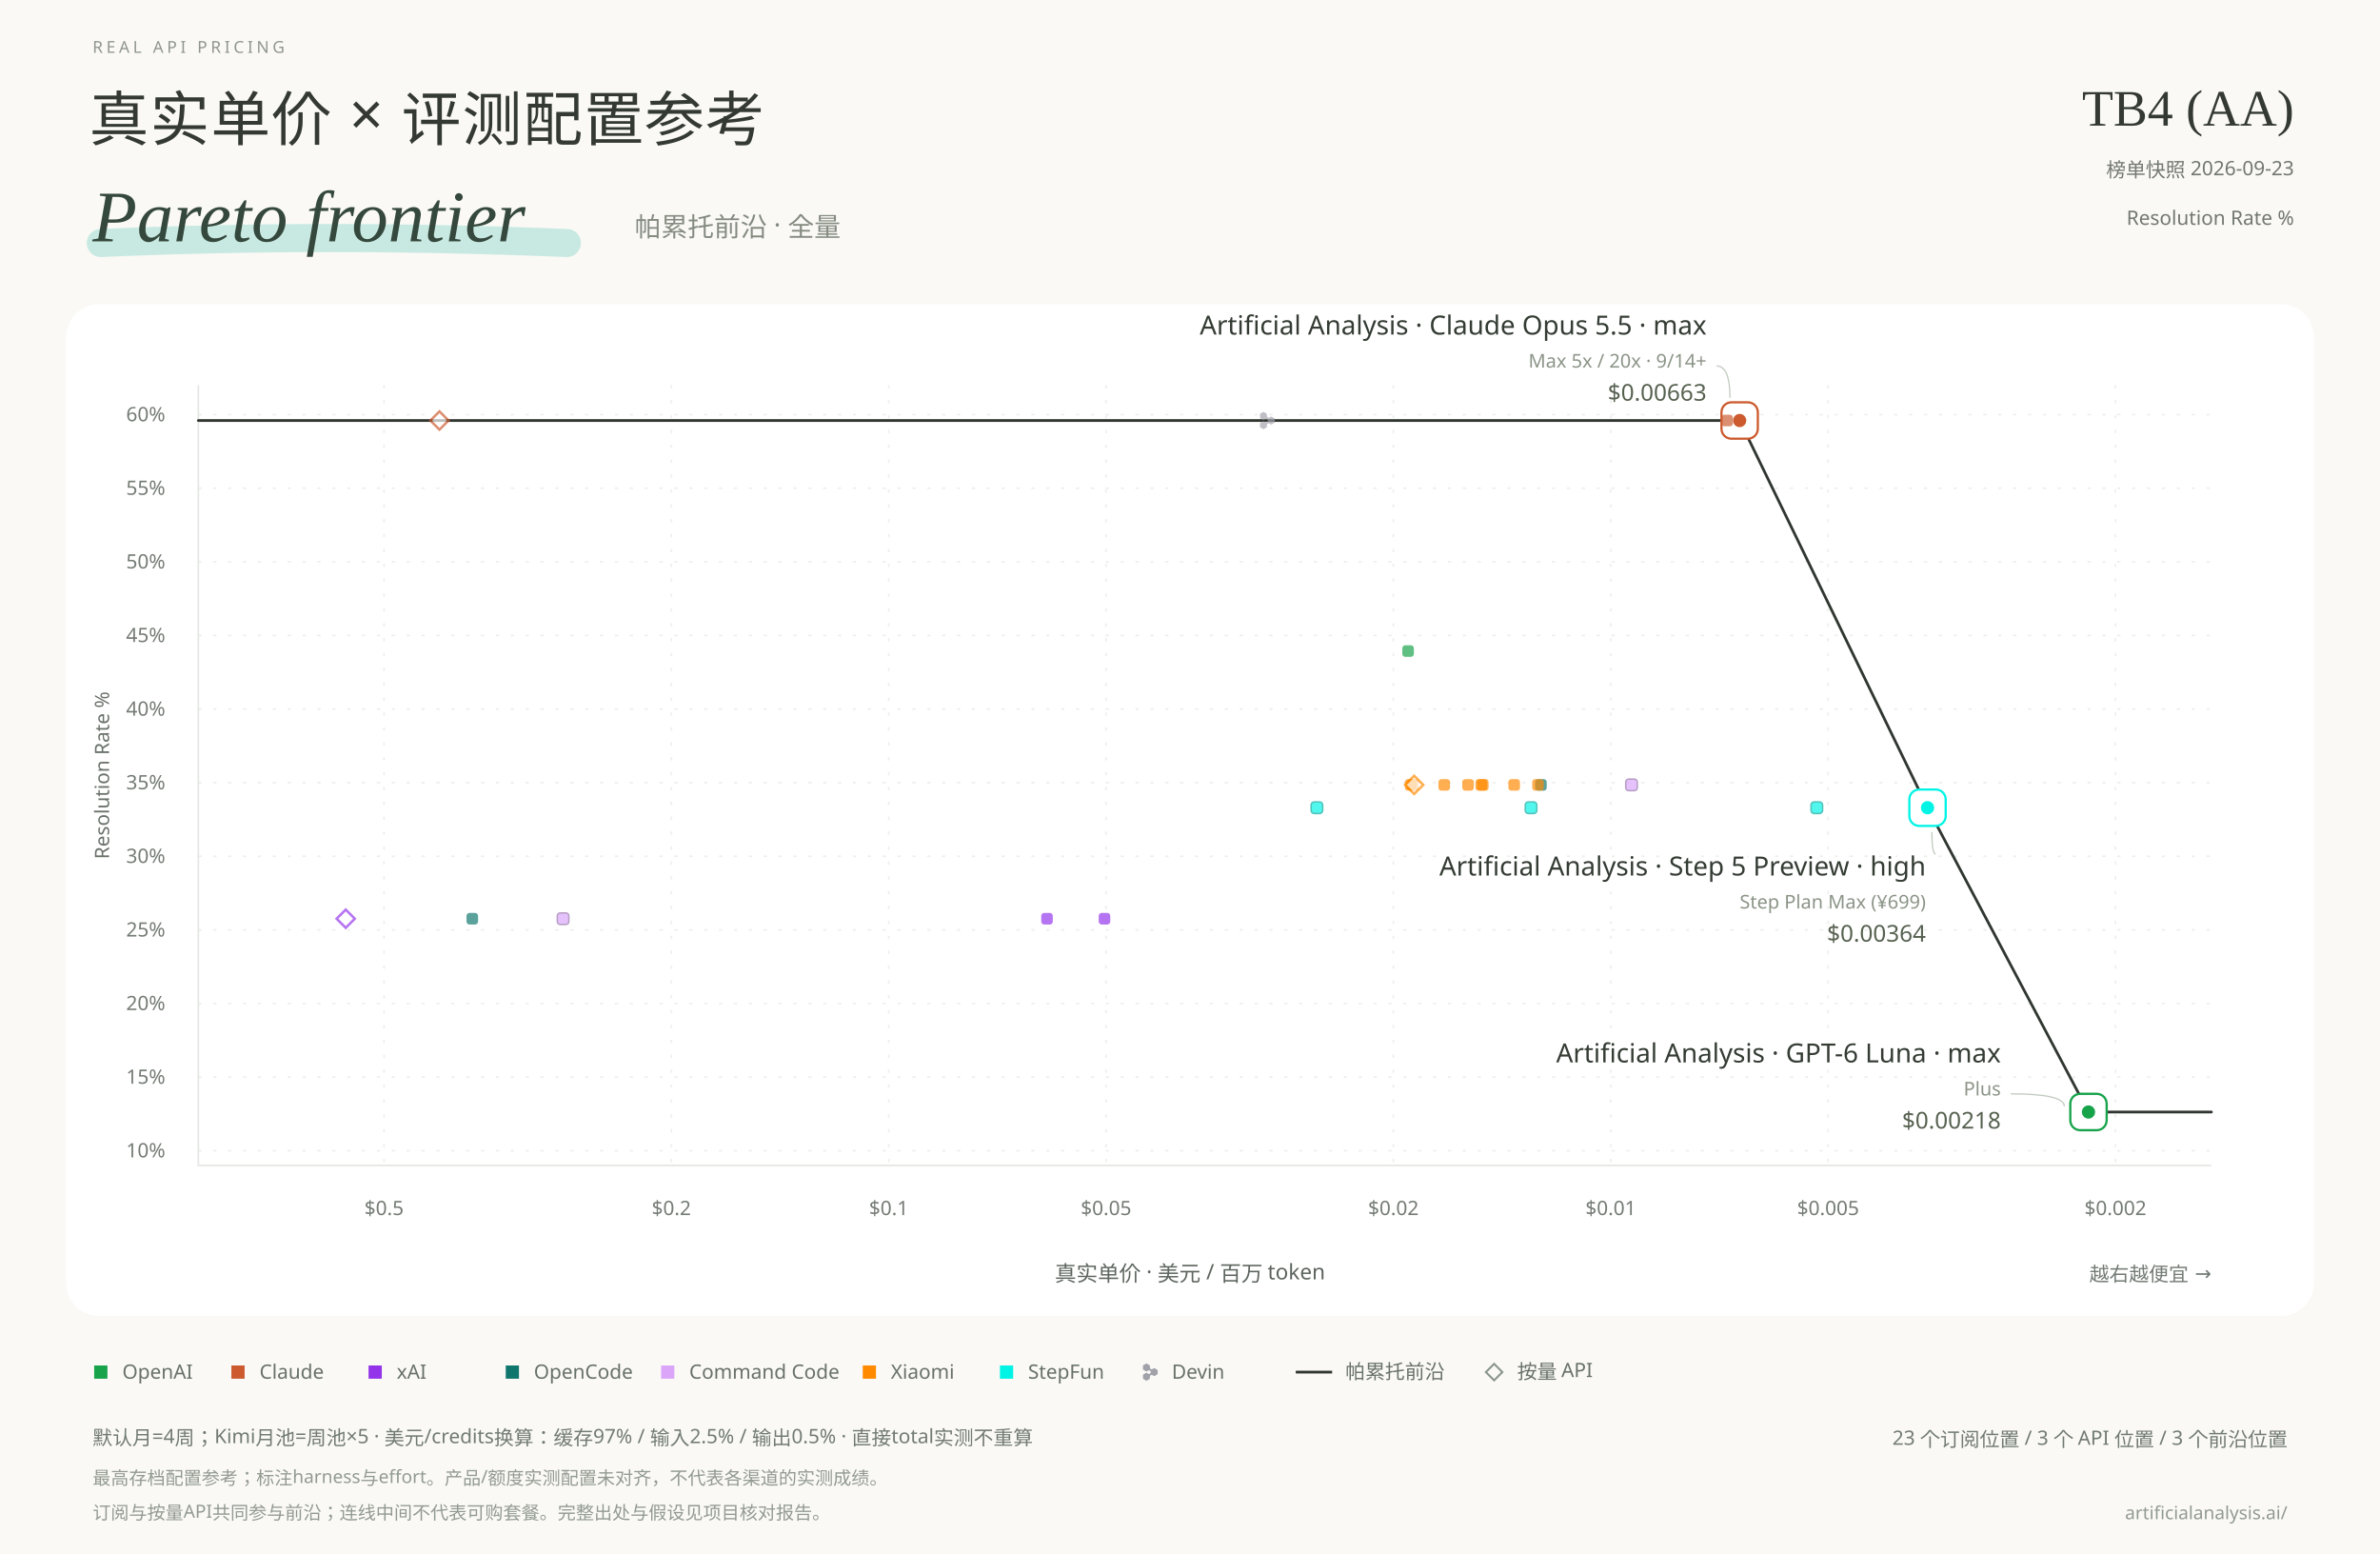
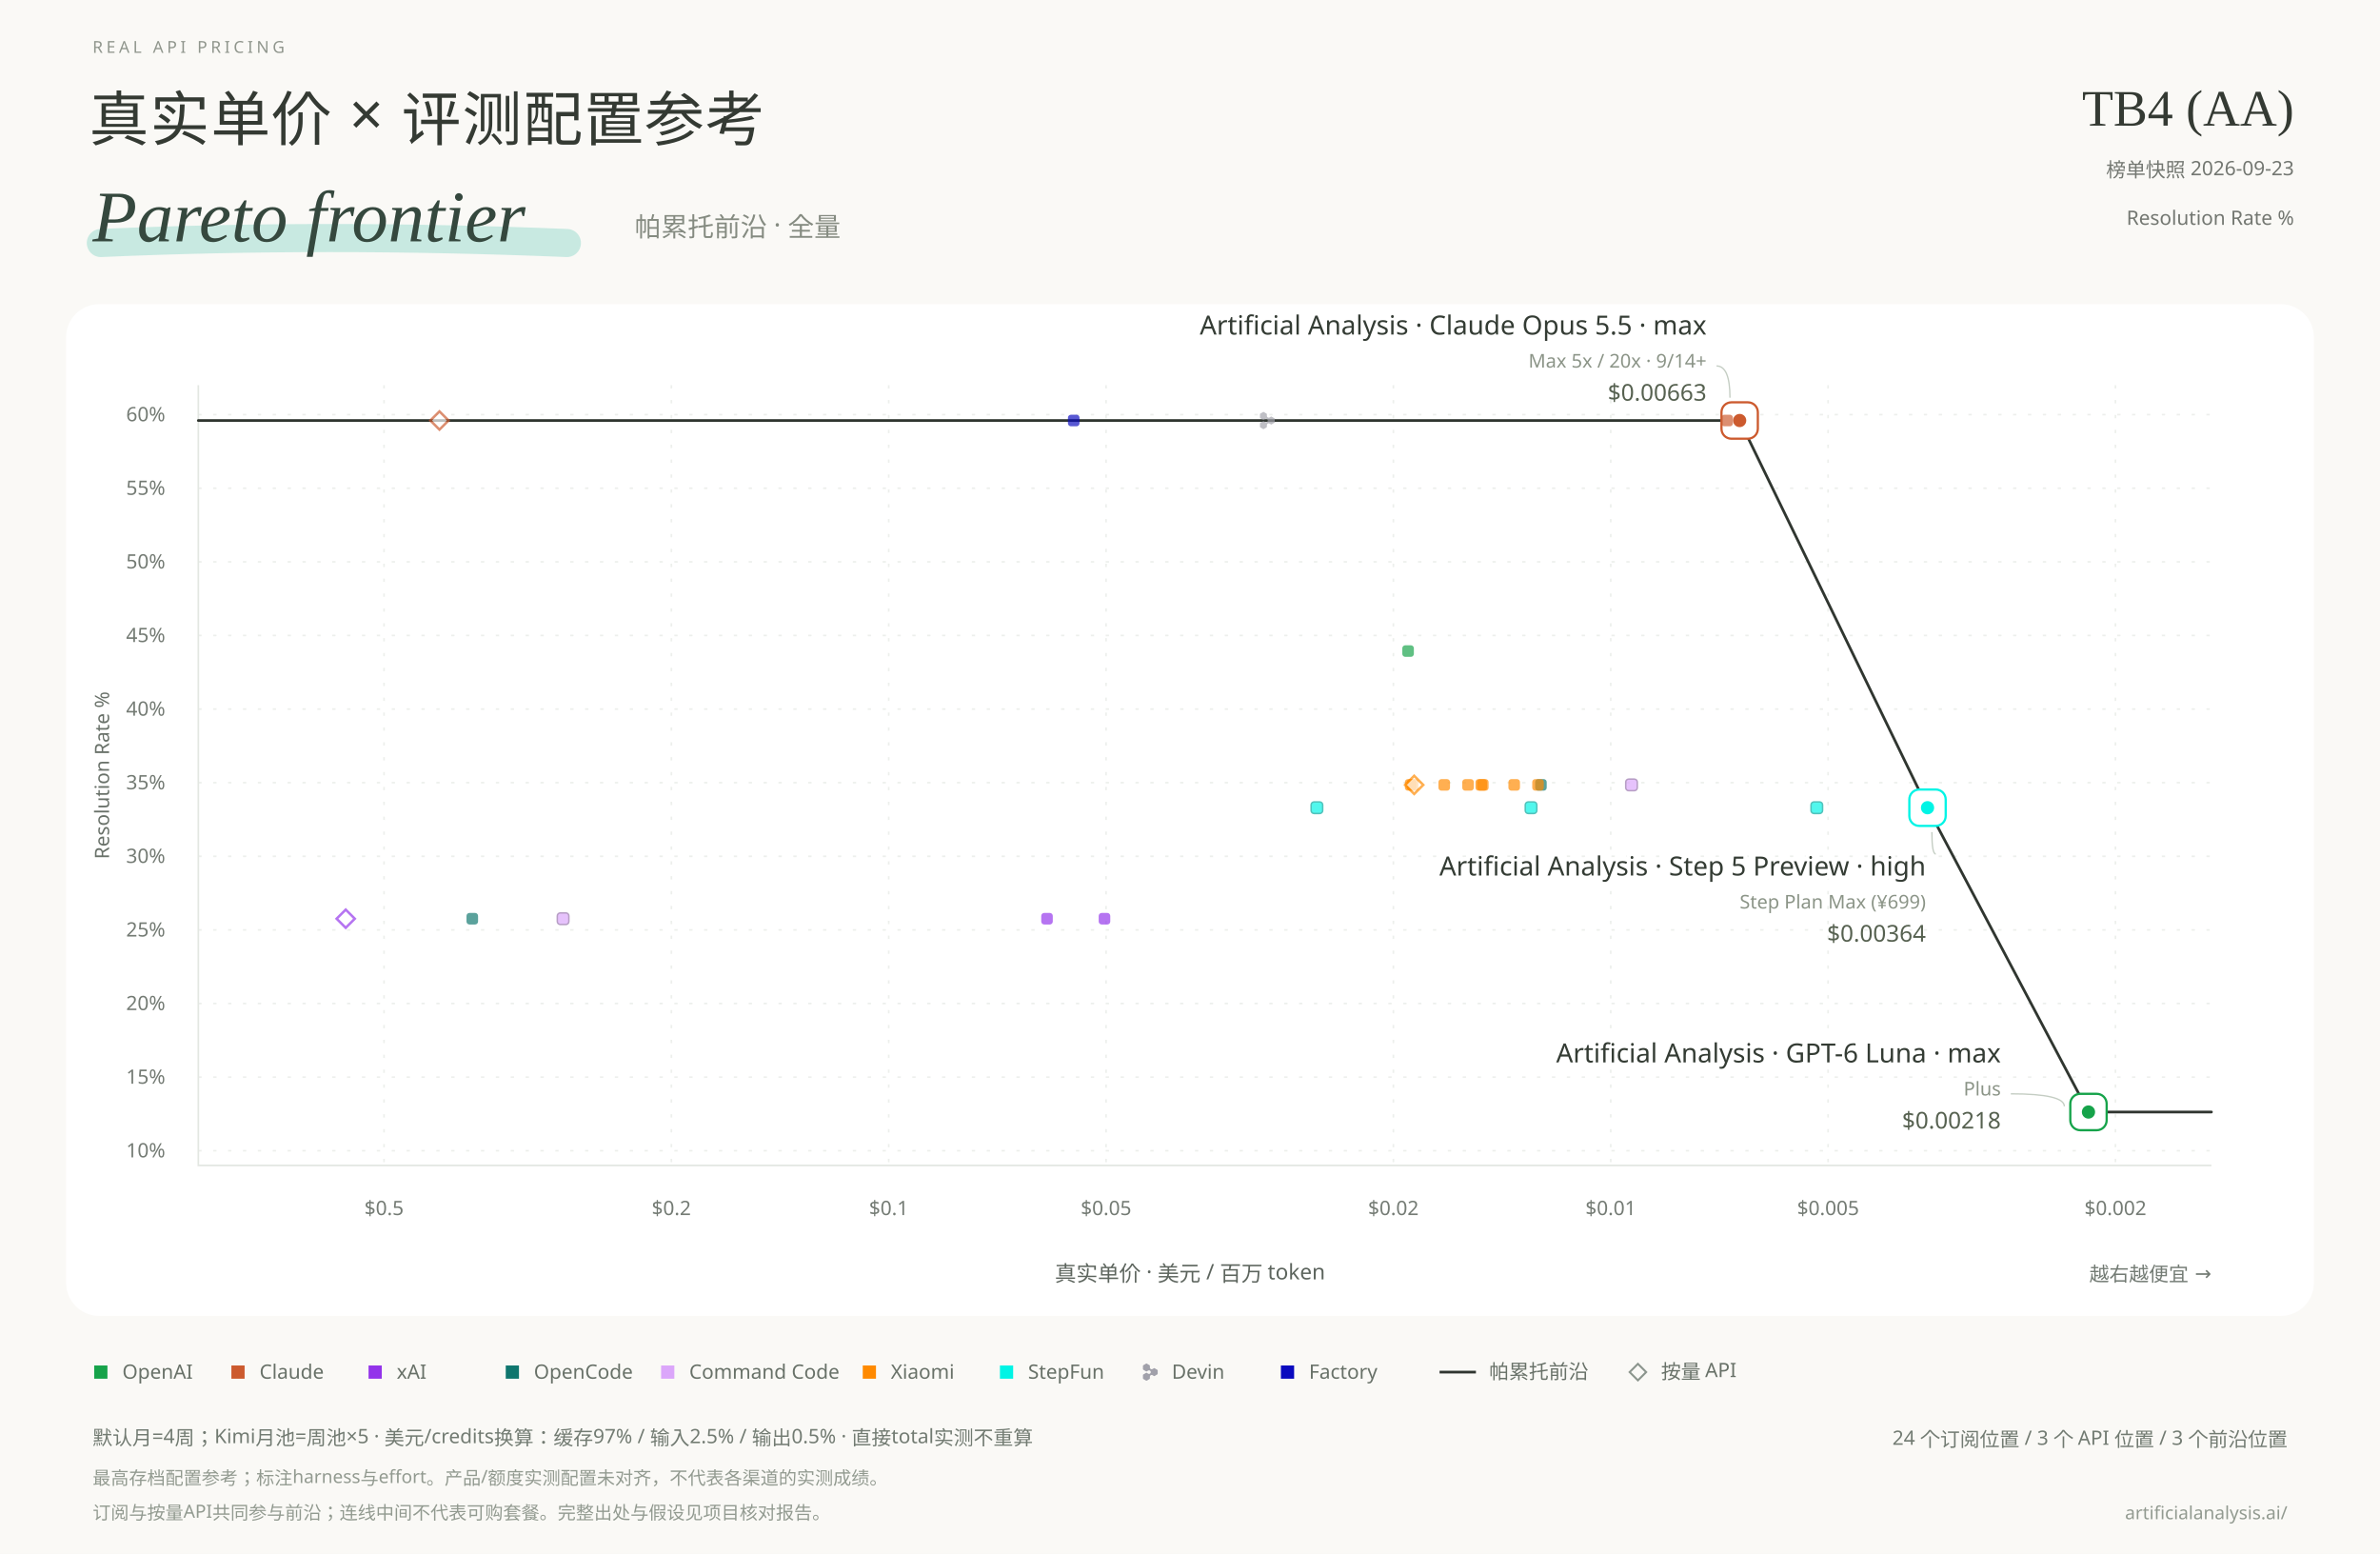
<svg xmlns="http://www.w3.org/2000/svg" width="1440" height="940" viewBox="0 0 1440 940" role="img" aria-labelledby="title desc">
  <style>text{font-family:"Microsoft YaHei","Segoe UI",sans-serif} .serif{font-family:"Times New Roman",serif} .number{font-family:"Segoe UI",sans-serif;font-variant-numeric:tabular-nums} .label-name{paint-order:stroke;stroke:#fff;stroke-width:5px;stroke-linejoin:round} .point:hover{opacity:1}</style>
  <rect width="1440" height="940" fill="#FAF9F6" />
  <text x="56.000" y="32.000" font-size="10" fill="#90968D" text-anchor="start" font-weight="400" letter-spacing="2.1">REAL API PRICING</text>
  <text x="54.000" y="85.000" font-size="36" fill="#343A33" text-anchor="start" font-weight="300" letter-spacing=".8">真实单价 × 评测配置参考</text>
  <path d="M61 147 Q197 141 343 147" stroke="#9FDDD0" stroke-width="17" stroke-linecap="round" opacity=".55" fill="none" />
  <text x="56.000" y="146.000" font-size="44" fill="#35483E" text-anchor="start" font-weight="400" class="serif" font-style="italic">Pareto frontier</text>
  <text x="384.000" y="143.000" font-size="16" fill="#858B81" text-anchor="start" font-weight="300">帕累托前沿 · 全量</text>
  <text x="1388.000" y="76.000" font-size="31" fill="#343A33" text-anchor="end" font-weight="400" class="serif">TB4 (AA)</text>
  <text x="1388.000" y="107.000" font-size="12" fill="#737771" text-anchor="end" font-weight="400">榜单快照  2026-09-23</text>
  <text x="1388.000" y="136.000" font-size="12" fill="#737771" text-anchor="end" font-weight="400">Resolution Rate %</text>
  <rect x="40" y="184" width="1360" height="612" rx="20" fill="#FFFFFF" />
  <path d="M1279.914 233V705" stroke="#E8EBE7" stroke-dasharray="2 7" opacity=".8" />
  <text x="1279.914" y="735.000" font-size="12" fill="#747B74" text-anchor="middle" font-weight="400" class="number">$0.002</text>
  <path d="M1106.072 233V705" stroke="#E8EBE7" stroke-dasharray="2 7" opacity=".8" />
  <text x="1106.072" y="735.000" font-size="12" fill="#747B74" text-anchor="middle" font-weight="400" class="number">$0.005</text>
  <path d="M974.565 233V705" stroke="#E8EBE7" stroke-dasharray="2 7" opacity=".8" />
  <text x="974.565" y="735.000" font-size="12" fill="#747B74" text-anchor="middle" font-weight="400" class="number">$0.01</text>
  <path d="M843.058 233V705" stroke="#E8EBE7" stroke-dasharray="2 7" opacity=".8" />
  <text x="843.058" y="735.000" font-size="12" fill="#747B74" text-anchor="middle" font-weight="400" class="number">$0.02</text>
  <path d="M669.215 233V705" stroke="#E8EBE7" stroke-dasharray="2 7" opacity=".8" />
  <text x="669.215" y="735.000" font-size="12" fill="#747B74" text-anchor="middle" font-weight="400" class="number">$0.05</text>
  <path d="M537.708 233V705" stroke="#E8EBE7" stroke-dasharray="2 7" opacity=".8" />
  <text x="537.708" y="735.000" font-size="12" fill="#747B74" text-anchor="middle" font-weight="400" class="number">$0.1</text>
  <path d="M406.201 233V705" stroke="#E8EBE7" stroke-dasharray="2 7" opacity=".8" />
  <text x="406.201" y="735.000" font-size="12" fill="#747B74" text-anchor="middle" font-weight="400" class="number">$0.2</text>
  <path d="M232.359 233V705" stroke="#E8EBE7" stroke-dasharray="2 7" opacity=".8" />
  <text x="232.359" y="735.000" font-size="12" fill="#747B74" text-anchor="middle" font-weight="400" class="number">$0.5</text>
  <path d="M120 696.094H1338" stroke="#E8EBE7" stroke-dasharray="2 7" opacity=".8" />
  <text x="100.000" y="700.094" font-size="12" fill="#747B74" text-anchor="end" font-weight="400" class="number">10%</text>
  <path d="M120 651.566H1338" stroke="#E8EBE7" stroke-dasharray="2 7" opacity=".8" />
  <text x="100.000" y="655.566" font-size="12" fill="#747B74" text-anchor="end" font-weight="400" class="number">15%</text>
  <path d="M120 607.038H1338" stroke="#E8EBE7" stroke-dasharray="2 7" opacity=".8" />
  <text x="100.000" y="611.038" font-size="12" fill="#747B74" text-anchor="end" font-weight="400" class="number">20%</text>
  <path d="M120 562.509H1338" stroke="#E8EBE7" stroke-dasharray="2 7" opacity=".8" />
  <text x="100.000" y="566.509" font-size="12" fill="#747B74" text-anchor="end" font-weight="400" class="number">25%</text>
  <path d="M120 517.981H1338" stroke="#E8EBE7" stroke-dasharray="2 7" opacity=".8" />
  <text x="100.000" y="521.981" font-size="12" fill="#747B74" text-anchor="end" font-weight="400" class="number">30%</text>
  <path d="M120 473.453H1338" stroke="#E8EBE7" stroke-dasharray="2 7" opacity=".8" />
  <text x="100.000" y="477.453" font-size="12" fill="#747B74" text-anchor="end" font-weight="400" class="number">35%</text>
  <path d="M120 428.925H1338" stroke="#E8EBE7" stroke-dasharray="2 7" opacity=".8" />
  <text x="100.000" y="432.925" font-size="12" fill="#747B74" text-anchor="end" font-weight="400" class="number">40%</text>
  <path d="M120 384.396H1338" stroke="#E8EBE7" stroke-dasharray="2 7" opacity=".8" />
  <text x="100.000" y="388.396" font-size="12" fill="#747B74" text-anchor="end" font-weight="400" class="number">45%</text>
  <path d="M120 339.868H1338" stroke="#E8EBE7" stroke-dasharray="2 7" opacity=".8" />
  <text x="100.000" y="343.868" font-size="12" fill="#747B74" text-anchor="end" font-weight="400" class="number">50%</text>
  <path d="M120 295.340H1338" stroke="#E8EBE7" stroke-dasharray="2 7" opacity=".8" />
  <text x="100.000" y="299.340" font-size="12" fill="#747B74" text-anchor="end" font-weight="400" class="number">55%</text>
  <path d="M120 250.811H1338" stroke="#E8EBE7" stroke-dasharray="2 7" opacity=".8" />
  <text x="100.000" y="254.811" font-size="12" fill="#747B74" text-anchor="end" font-weight="400" class="number">60%</text>
  <path d="M120 233V705H1338" fill="none" stroke="#E3E7E2" />
  <text x="66.000" y="469.000" font-size="12" fill="#697169" text-anchor="middle" font-weight="400" transform="rotate(-90 66 469.0)">Resolution Rate %</text>
  <text x="720.000" y="775.000" font-size="13" fill="#5D655E" text-anchor="middle" font-weight="400">真实单价 · 美元 / 百万 token</text>
  <text x="1338.000" y="775.000" font-size="12" fill="#737B74" text-anchor="end" font-weight="400">越右越便宜 →</text>
  <path id="frontier" d="M120.000,254.374 L1052.564,254.374 L1166.232,488.592 L1263.620,672.672 L1338.000,672.672" fill="none" stroke="#303630" stroke-width="1.65" stroke-linecap="round" stroke-linejoin="round" />
  <g class="point" data-billing="subscription" data-frontier="false" data-price="0.019083969" data-score="43.94" data-x="851.953" data-y="393.836" transform="translate(851.953 393.836)">
    <rect x="-3.5" y="-3.5" width="7" height="7" rx="1.8" fill="#16A34A" opacity=".68" />
  </g>
  <g class="point" data-billing="subscription" data-frontier="true" data-price="0.0021793614" data-score="12.63" data-x="1263.620" data-y="672.672" transform="translate(1263.620 672.672)">
    <rect x="-11" y="-11" width="22" height="22" rx="6" fill="#FFF" stroke="#16A34A" stroke-width="1.35" />
    <circle r="4" fill="#16A34A" />
  </g>
  <g class="point" data-billing="subscription" data-frontier="false" data-price="0.029895366" data-score="59.6" data-x="766.794" data-y="254.374" transform="translate(766.794 254.374)">
    <path transform="translate(-4.46 -5.23) scale(0.091)" d="M0 38.652V14.835C7.06768e-06 13.788 0.546 12.821 1.431 12.298L21.581 0.393C22.467 -0.131 23.558 -0.131 24.444 0.393L44.594 12.298C45.48 12.821 46.025 13.788 46.025 14.835V26.998C46.114 31.04 48.201 34.938 51.872 37.108C55.544 39.277 59.886 39.178 63.351 37.235L73.644 31.153C74.53 30.63 75.621 30.63 76.507 31.153L96.657 43.058C97.543 43.582 98.088 44.549 98.088 45.596V69.406C98.088 70.453 97.543 71.42 96.657 71.943L76.507 83.849C75.621 84.372 74.53 84.372 73.644 83.849L63.434 77.816C59.956 75.828 55.574 75.71 51.873 77.896C48.202 80.065 46.115 83.963 46.026 88.005V100.165C46.026 101.212 45.48 102.179 44.595 102.702L24.445 114.607C23.559 115.131 22.468 115.131 21.582 114.607L1.432 102.702C0.547 102.179 0.001 101.212 0.001 100.165V76.355C0.001 75.308 0.547 74.341 1.432 73.817L21.582 61.912C22.468 61.389 23.559 61.389 24.445 61.912L34.762 68.008C38.222 69.937 42.553 70.031 46.215 67.867C49.916 65.68 52.006 61.737 52.063 57.66C51.975 53.619 49.887 49.303 46.216 47.133C42.545 44.964 38.202 45.063 34.737 47.006L24.397 53.15C23.507 53.679 22.409 53.678 21.52 53.149L1.423 41.184C0.542 40.66 -7.06754e-06 39.695 0 38.652Z" fill="#A1A1AA" opacity="0.68" />
+   </g>
+   <g class="point" data-billing="subscription" data-frontier="false" data-price="0.055432373" data-score="59.6" data-x="649.647" data-y="254.374" transform="translate(649.647 254.374)">
+     <rect x="-3.5" y="-3.5" width="7" height="7" rx="1.8" fill="#0A0ABF" opacity=".68" />
  </g>
  <g class="point" data-billing="subscription" data-frontier="true" data-price="0.0066291018" data-score="59.6" data-x="1052.564" data-y="254.374" transform="translate(1052.564 254.374)">
    <rect x="-11" y="-11" width="22" height="22" rx="6" fill="#FFF" stroke="#CC5A2E" stroke-width="1.35" />
    <circle r="4" fill="#CC5A2E" />
  </g>
  <g class="point" data-billing="subscription" data-frontier="false" data-price="0.0068989307" data-score="59.6" data-x="1044.994" data-y="254.374" transform="translate(1044.994 254.374)">
    <rect x="-3.5" y="-3.5" width="7" height="7" rx="1.8" fill="#CC5A2E" opacity=".68" />
  </g>
  <g class="point" data-billing="subscription" data-frontier="false" data-price="0.060362173" data-score="25.76" data-x="633.483" data-y="555.741" transform="translate(633.483 555.741)">
    <rect x="-3.5" y="-3.5" width="7" height="7" rx="1.8" fill="#9333EA" opacity=".68" />
  </g>
  <g class="point" data-billing="subscription" data-frontier="false" data-price="0.050251256" data-score="25.76" data-x="668.264" data-y="555.741" transform="translate(668.264 555.741)">
    <rect x="-3.5" y="-3.5" width="7" height="7" rx="1.8" fill="#9333EA" opacity=".68" />
  </g>
  <g class="point" data-billing="subscription" data-frontier="false" data-price="0.37735849" data-score="25.76" data-x="285.750" data-y="555.741" transform="translate(285.750 555.741)">
    <rect x="-3.5" y="-3.5" width="7" height="7" rx="1.8" fill="#0F766E" opacity=".68" />
  </g>
  <g class="point" data-billing="subscription" data-frontier="false" data-price="0.012493753" data-score="34.85" data-x="932.324" data-y="474.789" transform="translate(932.324 474.789)">
    <rect x="-3.5" y="-3.5" width="7" height="7" rx="1.8" fill="#0F766E" opacity=".68" />
  </g>
  <g class="point" data-billing="subscription" data-frontier="false" data-price="0.28248588" data-score="25.76" data-x="340.688" data-y="555.741" transform="translate(340.688 555.741)">
    <rect x="-3.5" y="-3.5" width="7" height="7" rx="1.8" fill="#DBA6FA" opacity=".68" stroke="#9571AA" stroke-width=".9" />
  </g>
  <g class="point" data-billing="subscription" data-frontier="false" data-price="0.0093589144" data-score="34.85" data-x="987.135" data-y="474.789" transform="translate(987.135 474.789)">
    <rect x="-3.5" y="-3.5" width="7" height="7" rx="1.8" fill="#DBA6FA" opacity=".68" stroke="#9571AA" stroke-width=".9" />
  </g>
  <g class="point" data-billing="subscription" data-frontier="false" data-price="0.025524451" data-score="33.3" data-x="796.783" data-y="488.592" transform="translate(796.783 488.592)">
    <rect x="-3.5" y="-3.5" width="7" height="7" rx="1.8" fill="#00F4E5" opacity=".68" stroke="#00A69C" stroke-width=".9" />
  </g>
  <g class="point" data-billing="subscription" data-frontier="false" data-price="0.012893591" data-score="33.3" data-x="926.347" data-y="488.592" transform="translate(926.347 488.592)">
    <rect x="-3.5" y="-3.5" width="7" height="7" rx="1.8" fill="#00F4E5" opacity=".68" stroke="#00A69C" stroke-width=".9" />
  </g>
  <g class="point" data-billing="subscription" data-frontier="false" data-price="0.0051833009" data-score="33.3" data-x="1099.241" data-y="488.592" transform="translate(1099.241 488.592)">
    <rect x="-3.5" y="-3.5" width="7" height="7" rx="1.8" fill="#00F4E5" opacity=".68" stroke="#00A69C" stroke-width=".9" />
  </g>
  <g class="point" data-billing="subscription" data-frontier="true" data-price="0.0036413211" data-score="33.3" data-x="1166.232" data-y="488.592" transform="translate(1166.232 488.592)">
    <rect x="-11" y="-11" width="22" height="22" rx="6" fill="#FFF" stroke="#00F4E5" stroke-width="1.35" />
    <circle r="4" fill="#00F4E5" />
  </g>
  <g class="point" data-billing="subscription" data-frontier="false" data-price="0.018927445" data-score="34.85" data-x="853.515" data-y="474.789" transform="translate(853.515 474.789)">
    <rect x="-3.5" y="-3.5" width="7" height="7" rx="1.8" fill="#FF8A00" opacity=".68" />
  </g>
  <g class="point" data-billing="subscription" data-frontier="false" data-price="0.01511335" data-score="34.85" data-x="896.210" data-y="474.789" transform="translate(896.210 474.789)">
    <rect x="-3.5" y="-3.5" width="7" height="7" rx="1.8" fill="#FF8A00" opacity=".68" />
  </g>
  <g class="point" data-billing="subscription" data-frontier="false" data-price="0.01880141" data-score="34.85" data-x="854.783" data-y="474.789" transform="translate(854.783 474.789)">
    <rect x="-3.5" y="-3.5" width="7" height="7" rx="1.8" fill="#FF8A00" opacity=".68" />
  </g>
  <g class="point" data-billing="subscription" data-frontier="false" data-price="0.015037594" data-score="34.85" data-x="897.163" data-y="474.789" transform="translate(897.163 474.789)">
    <rect x="-3.5" y="-3.5" width="7" height="7" rx="1.8" fill="#FF8A00" opacity=".68" />
  </g>
  <g class="point" data-billing="subscription" data-frontier="false" data-price="0.017006803" data-score="34.85" data-x="873.816" data-y="474.789" transform="translate(873.816 474.789)">
    <rect x="-3.5" y="-3.5" width="7" height="7" rx="1.8" fill="#FF8A00" opacity=".68" />
  </g>
  <g class="point" data-billing="subscription" data-frontier="false" data-price="0.013605442" data-score="34.85" data-x="916.152" data-y="474.789" transform="translate(916.152 474.789)">
    <rect x="-3.5" y="-3.5" width="7" height="7" rx="1.8" fill="#FF8A00" opacity=".68" />
  </g>
  <g class="point" data-billing="subscription" data-frontier="false" data-price="0.015762926" data-score="34.85" data-x="888.226" data-y="474.789" transform="translate(888.226 474.789)">
    <rect x="-3.5" y="-3.5" width="7" height="7" rx="1.8" fill="#FF8A00" opacity=".68" />
  </g>
  <g class="point" data-billing="subscription" data-frontier="false" data-price="0.01261034" data-score="34.85" data-x="930.562" data-y="474.789" transform="translate(930.562 474.789)">
    <rect x="-3.5" y="-3.5" width="7" height="7" rx="1.8" fill="#FF8A00" opacity=".68" />
  </g>
  <g class="point" data-billing="metered" data-frontier="false" data-price="0.565" data-score="25.76" data-x="209.171" data-y="555.741" transform="translate(209.171 555.741)">
    <path d="M0 -5.5L5.5 0 0 5.5 -5.5 0Z" fill="white" stroke="#9333EA" stroke-width="1.5" opacity=".68" />
  </g>
  <g class="point" data-billing="metered" data-frontier="false" data-price="0.018717" data-score="34.85" data-x="855.637" data-y="474.789" transform="translate(855.637 474.789)">
    <path d="M0 -5.5L5.5 0 0 5.5 -5.5 0Z" fill="white" stroke="#FF8A00" stroke-width="1.5" opacity=".68" />
  </g>
  <g class="point" data-billing="metered" data-frontier="false" data-price="0.419" data-score="59.6" data-x="265.890" data-y="254.374" transform="translate(265.890 254.374)">
    <path d="M0 -5.5L5.5 0 0 5.5 -5.5 0Z" fill="white" stroke="#CC5A2E" stroke-width="1.5" opacity=".68" />
  </g>
  <g class="front-label" data-model="claude-opus-5.5">
    <path d="M1046.705,240.565Q1046.705,221.374 1038.564,221.374" stroke="#C4CDC3" stroke-width=".8" fill="none" />
    <text x="1032.564" y="202.374" font-size="16" fill="#343C34" text-anchor="end" font-weight="400" class="label-name">Artificial Analysis · Claude Opus 5.5 · max</text>
    <text x="1032.564" y="222.374" font-size="11.5" fill="#8B9487" text-anchor="end" font-weight="400">Max 5x / 20x · 9/14+</text>
    <text x="1032.564" y="242.374" font-size="14" fill="#566150" text-anchor="end" font-weight="400" class="number">$0.00663</text>
  </g>
  <g class="front-label" data-model="step-5-preview">
    <path d="M1168.869,503.359Q1168.869,516.592 1171.232,516.592" stroke="#C4CDC3" stroke-width=".8" fill="none" />
    <text x="1165.232" y="529.592" font-size="16" fill="#343C34" text-anchor="end" font-weight="400" class="label-name">Artificial Analysis · Step 5 Preview · high</text>
    <text x="1165.232" y="549.592" font-size="11.5" fill="#8B9487" text-anchor="end" font-weight="400">Step Plan Max (¥699)</text>
    <text x="1165.232" y="569.592" font-size="14" fill="#566150" text-anchor="end" font-weight="400" class="number">$0.00364</text>
  </g>
  <g class="front-label" data-model="gpt-6-luna">
    <path d="M1249.015,669.254Q1249.015,661.672 1216.620,661.672" stroke="#C4CDC3" stroke-width=".8" fill="none" />
    <text x="1210.620" y="642.672" font-size="16" fill="#343C34" text-anchor="end" font-weight="400" class="label-name">Artificial Analysis · GPT-6 Luna · max</text>
    <text x="1210.620" y="662.672" font-size="11.5" fill="#8B9487" text-anchor="end" font-weight="400">Plus</text>
    <text x="1210.620" y="682.672" font-size="14" fill="#566150" text-anchor="end" font-weight="400" class="number">$0.00218</text>
  </g>
  <rect x="57" y="826" width="8" height="8" fill="#16A34A" />
  <text x="74.000" y="834.000" font-size="12" fill="#687168" text-anchor="start" font-weight="400">OpenAI</text>
  <rect x="140" y="826" width="8" height="8" fill="#CC5A2E" />
  <text x="157.000" y="834.000" font-size="12" fill="#687168" text-anchor="start" font-weight="400">Claude</text>
  <rect x="223" y="826" width="8" height="8" fill="#9333EA" />
  <text x="240.000" y="834.000" font-size="12" fill="#687168" text-anchor="start" font-weight="400">xAI</text>
  <rect x="306" y="826" width="8" height="8" fill="#0F766E" />
  <text x="323.000" y="834.000" font-size="12" fill="#687168" text-anchor="start" font-weight="400">OpenCode</text>
  <rect x="400" y="826" width="8" height="8" fill="#DBA6FA" />
  <text x="417.000" y="834.000" font-size="12" fill="#687168" text-anchor="start" font-weight="400">Command Code</text>
  <rect x="522" y="826" width="8" height="8" fill="#FF8A00" />
  <text x="539.000" y="834.000" font-size="12" fill="#687168" text-anchor="start" font-weight="400">Xiaomi</text>
  <rect x="605" y="826" width="8" height="8" fill="#00F4E5" />
  <text x="622.000" y="834.000" font-size="12" fill="#687168" text-anchor="start" font-weight="400">StepFun</text>
  <path transform="translate(691.54 824.77) scale(0.091)" d="M0 38.652V14.835C7.06768e-06 13.788 0.546 12.821 1.431 12.298L21.581 0.393C22.467 -0.131 23.558 -0.131 24.444 0.393L44.594 12.298C45.48 12.821 46.025 13.788 46.025 14.835V26.998C46.114 31.04 48.201 34.938 51.872 37.108C55.544 39.277 59.886 39.178 63.351 37.235L73.644 31.153C74.53 30.63 75.621 30.63 76.507 31.153L96.657 43.058C97.543 43.582 98.088 44.549 98.088 45.596V69.406C98.088 70.453 97.543 71.42 96.657 71.943L76.507 83.849C75.621 84.372 74.53 84.372 73.644 83.849L63.434 77.816C59.956 75.828 55.574 75.71 51.873 77.896C48.202 80.065 46.115 83.963 46.026 88.005V100.165C46.026 101.212 45.48 102.179 44.595 102.702L24.445 114.607C23.559 115.131 22.468 115.131 21.582 114.607L1.432 102.702C0.547 102.179 0.001 101.212 0.001 100.165V76.355C0.001 75.308 0.547 74.341 1.432 73.817L21.582 61.912C22.468 61.389 23.559 61.389 24.445 61.912L34.762 68.008C38.222 69.937 42.553 70.031 46.215 67.867C49.916 65.68 52.006 61.737 52.063 57.66C51.975 53.619 49.887 49.303 46.216 47.133C42.545 44.964 38.202 45.063 34.737 47.006L24.397 53.15C23.507 53.679 22.409 53.678 21.52 53.149L1.423 41.184C0.542 40.66 -7.06754e-06 39.695 0 38.652Z" fill="#A1A1AA" opacity="1.0" />
  <text x="709.000" y="834.000" font-size="12" fill="#687168" text-anchor="start" font-weight="400">Devin</text>
-   <path d="M784 830h22" stroke="#303630" stroke-width="1.65" />
-   <text x="814.000" y="834.000" font-size="12" fill="#687168" text-anchor="start" font-weight="400">帕累托前沿</text>
-   <path d="M904 825l5 5-5 5-5-5Z" fill="none" stroke="#8B958D" stroke-width="1.2" />
-   <text x="918.000" y="834.000" font-size="12" fill="#687168" text-anchor="start" font-weight="400">按量 API</text>
+   <rect x="775" y="826" width="8" height="8" fill="#0A0ABF" />
+   <text x="792.000" y="834.000" font-size="12" fill="#687168" text-anchor="start" font-weight="400">Factory</text>
+   <path d="M871 830h22" stroke="#303630" stroke-width="1.65" />
+   <text x="901.000" y="834.000" font-size="12" fill="#687168" text-anchor="start" font-weight="400">帕累托前沿</text>
+   <path d="M991 825l5 5-5 5-5-5Z" fill="none" stroke="#8B958D" stroke-width="1.2" />
+   <text x="1005.000" y="834.000" font-size="12" fill="#687168" text-anchor="start" font-weight="400">按量 API</text>
  <text x="56.000" y="874.000" font-size="12" fill="#727B72" text-anchor="start" font-weight="400">默认月=4周；Kimi月池=周池×5 · 美元/credits换算：缓存97% / 输入2.5% / 输出0.5% · 直接total实测不重算</text>
-   <text x="1384.000" y="874.000" font-size="12" fill="#727B72" text-anchor="end" font-weight="400">23 个订阅位置 / 3 个 API 位置 / 3 个前沿位置</text>
+   <text x="1384.000" y="874.000" font-size="12" fill="#727B72" text-anchor="end" font-weight="400">24 个订阅位置 / 3 个 API 位置 / 3 个前沿位置</text>
  <text x="56.000" y="898.000" font-size="11" fill="#929A90" text-anchor="start" font-weight="400">最高存档配置参考；标注harness与effort。产品/额度实测配置未对齐，不代表各渠道的实测成绩。</text>
  <text x="56.000" y="919.000" font-size="11" fill="#929A90" text-anchor="start" font-weight="400">订阅与按量API共同参与前沿；连线中间不代表可购套餐。完整出处与假设见项目核对报告。</text>
  <text x="1384.000" y="919.000" font-size="11" fill="#929A90" text-anchor="end" font-weight="400">artificialanalysis.ai/</text>
</svg>
